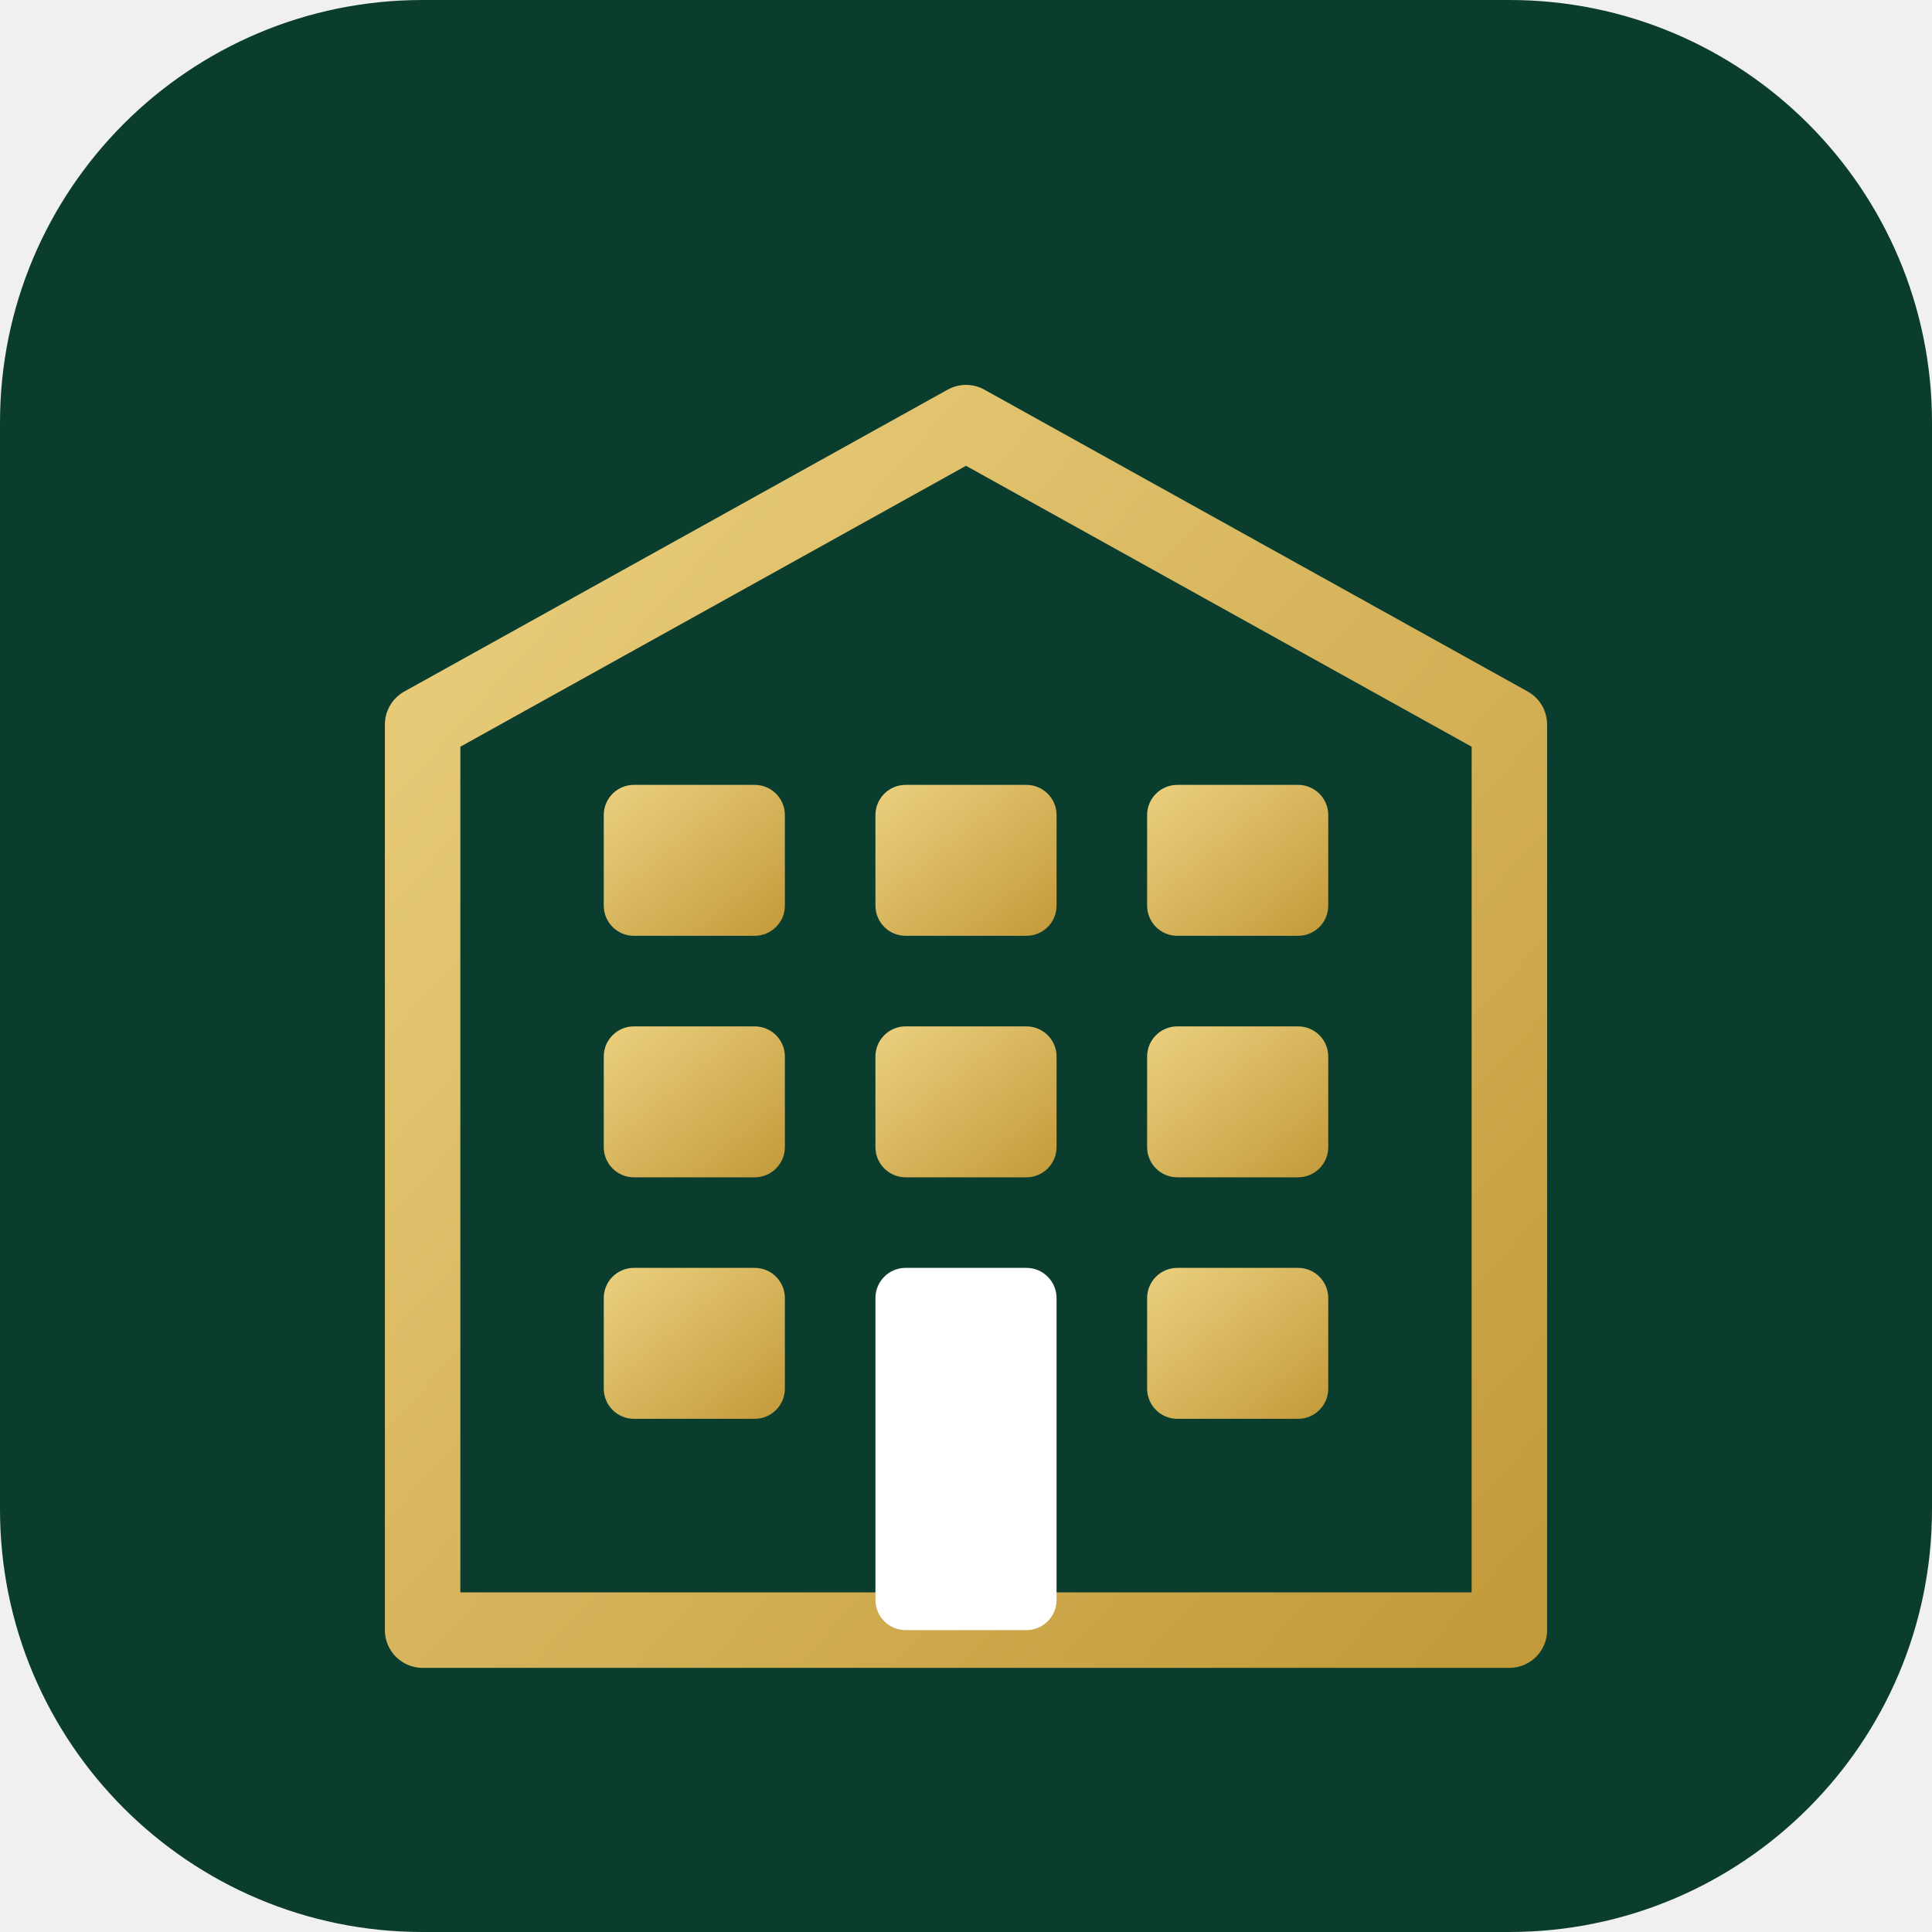
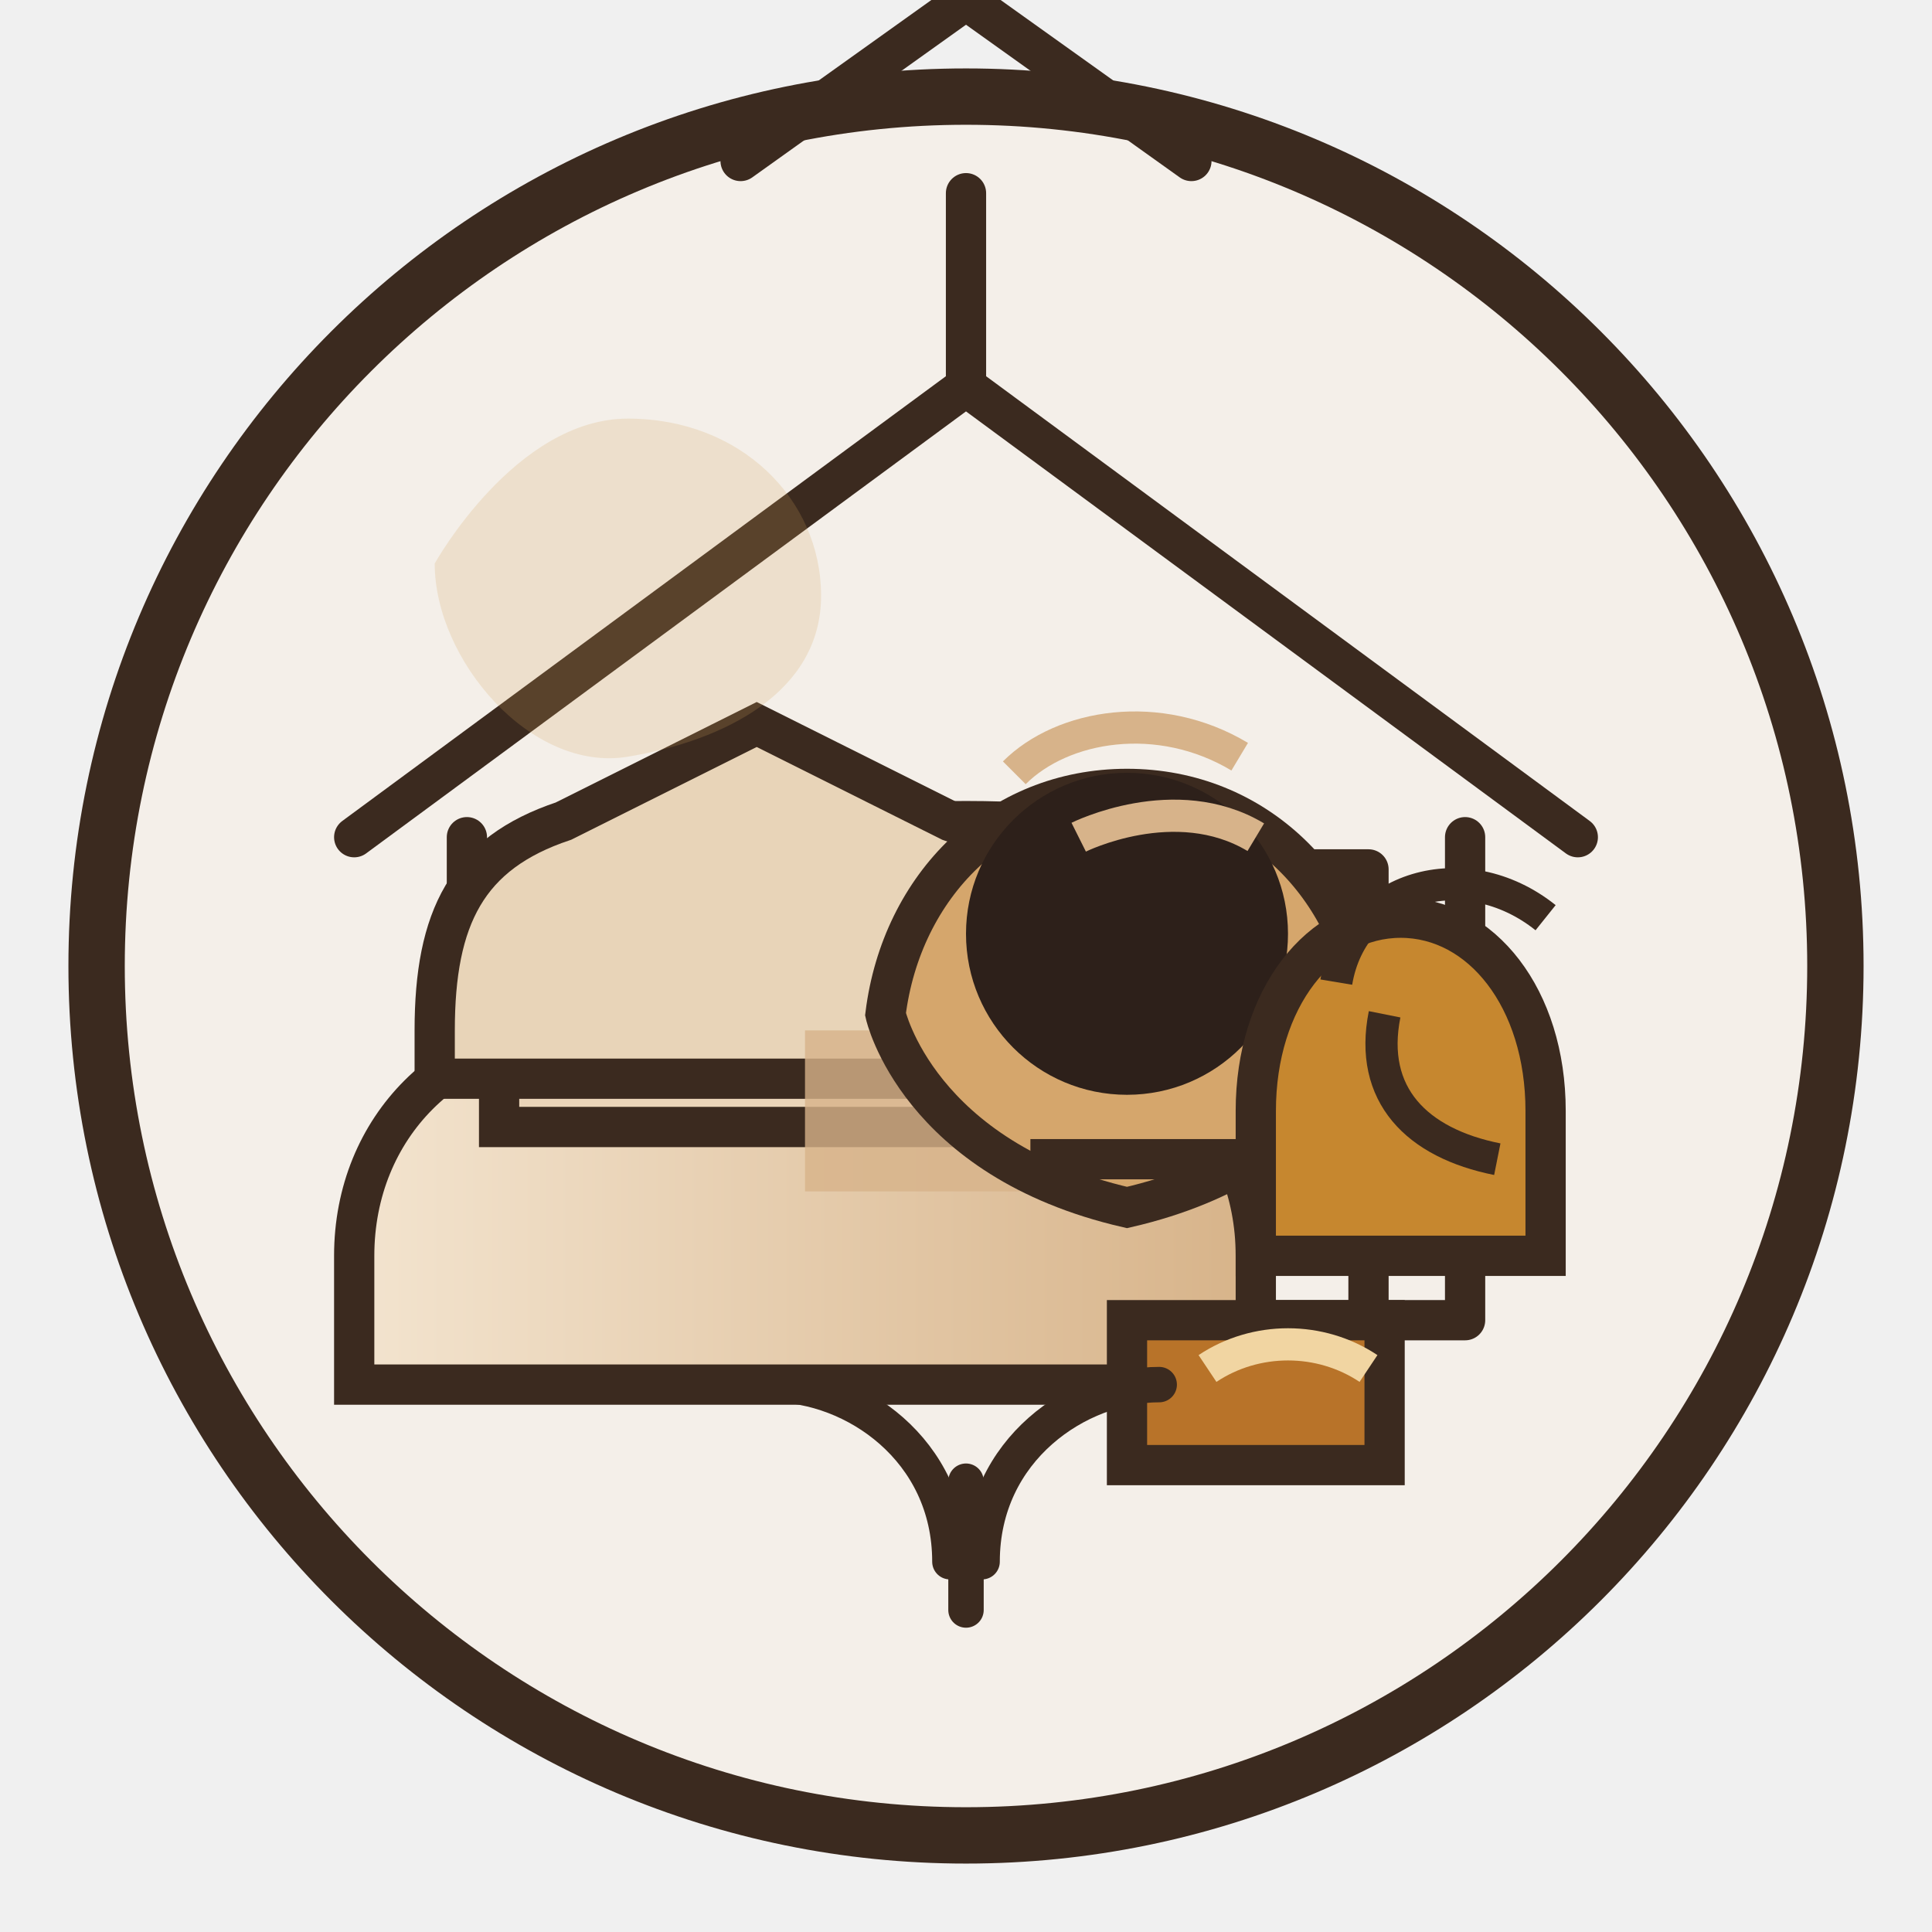
- <svg xmlns="http://www.w3.org/2000/svg" viewBox="0 0 64 64">
+ <svg xmlns="http://www.w3.org/2000/svg" viewBox="0 0 120 120" role="img" aria-labelledby="title desc">
  <defs>
-     <linearGradient id="g" x1="0" y1="0" x2="1" y2="1">
-       <stop offset="0" stop-color="#EBD07F" />
-       <stop offset="1" stop-color="#C39A3A" />
+     <linearGradient id="gold" x1="0" x2="1">
+       <stop offset="0%" stop-color="#d8b46a" />
+       <stop offset="100%" stop-color="#b8862d" />
+     </linearGradient>
+     <linearGradient id="sand" x1="0" x2="1">
+       <stop offset="0%" stop-color="#f3e4cf" />
+       <stop offset="100%" stop-color="#d7b389" />
    </linearGradient>
  </defs>
-   <rect width="64" height="64" rx="14" fill="#0B3D2E" />
-   <path d="M14 54V24l18-10 18 10v30z" fill="none" stroke="url(#g)" stroke-width="2.5" stroke-linejoin="round" />
-   <g fill="url(#g)">
-     <rect x="20" y="26" width="6" height="5" rx="1" />
-     <rect x="29" y="26" width="6" height="5" rx="1" />
-     <rect x="38" y="26" width="6" height="5" rx="1" />
-     <rect x="20" y="34" width="6" height="5" rx="1" />
-     <rect x="29" y="34" width="6" height="5" rx="1" />
-     <rect x="38" y="34" width="6" height="5" rx="1" />
-     <rect x="20" y="42" width="6" height="5" rx="1" />
-     <rect x="38" y="42" width="6" height="5" rx="1" />
+   <circle cx="60" cy="60" r="54" fill="#f4efe9" stroke="#3b2a1f" stroke-width="3.5" />
+   <g stroke="#3b2a1f" stroke-width="2.5" stroke-linecap="round" stroke-linejoin="round" fill="none">
+     <path d="M22 52 L60 24 L98 52" />
+     <path d="M29 52 V82 H91 V52" />
+     <path d="M35 82 V54 H85 V82" />
+     <path d="M60 24 V12" />
+     <path d="M46 10 L60 0 L74 10" />
+     <path d="M45 55 H75" />
  </g>
-   <rect x="29" y="42" width="6" height="12" rx="1" fill="#fff" />
+   <g>
+     <path d="M22 78c0-8 6-14 14-14h28c8 0 14 6 14 14v8H22v-8Z" fill="url(#sand)" stroke="#3b2a1f" stroke-width="2.5" />
+     <path d="M31 60c5-6 17-9 29-9s24 3 29 9v10H31V60Z" fill="#ead4b8" stroke="#3b2a1f" stroke-width="2.5" />
+     <path d="M27 64c0-7 2-11 8-13l12-6 12 6c6 2 8 6 8 13v3H27v-3Z" fill="#e8d4b8" stroke="#3b2a1f" stroke-width="2.5" />
+     <path d="M50 64h20v10H50z" fill="#d7b38a" opacity="0.8" />
+   </g>
+   <g transform="translate(0 2)">
+     <path d="M85 61c-1-8-7-14-15-14-8 0-14 6-15 14 0 0 2 9 15 12 13-3 15-12 15-12Z" fill="#d5a66c" stroke="#3b2a1f" stroke-width="2.5" />
+     <circle cx="70" cy="56" r="10" fill="#2d201a" />
+     <path d="M63 46c3-3 9-4 14-1" stroke="#d7b38a" stroke-width="2" fill="none" />
+     <path d="M67 50c0 0 6-3 11 0" stroke="#d7b38a" stroke-width="2" fill="none" />
+     <path d="M64 70h13" stroke="#3b2a1f" stroke-width="2.5" />
+   </g>
+   <g>
+     <path d="M82 79h-4v-16h4z" fill="#3b2a1f" />
+     <path d="M70 82h16v9H70z" fill="#b87329" stroke="#3b2a1f" stroke-width="2.5" />
+     <path d="M75 85c3-2 7-2 10 0" stroke="#f1d5a2" stroke-width="2" fill="none" />
+     <path d="M78 69c0-7 4-12 9-12 5 0 9 5 9 12v9h-18v-9Z" fill="#c6872f" stroke="#3b2a1f" stroke-width="2.5" />
+     <path d="M83 61c1-6 8-8 13-4" stroke="#3b2a1f" stroke-width="2" fill="none" />
+     <path d="M86 63c-1 5 2 8 7 9" stroke="#3b2a1f" stroke-width="2" fill="none" />
+   </g>
+   <g stroke="#3b2a1f" stroke-width="2.2" fill="none" stroke-linecap="round" stroke-linejoin="round">
+     <path d="M48 86c5 0 11 4 11 11" />
+     <path d="M72 86c-5 0-11 4-11 11" />
+     <path d="M60 92v8" />
+   </g>
+   <path d="M27 35c0 0 5-9 12-9s12 5 12 11-6 9-12 10-12-6-12-12Z" fill="#d2a259" opacity="0.2" />
</svg>
